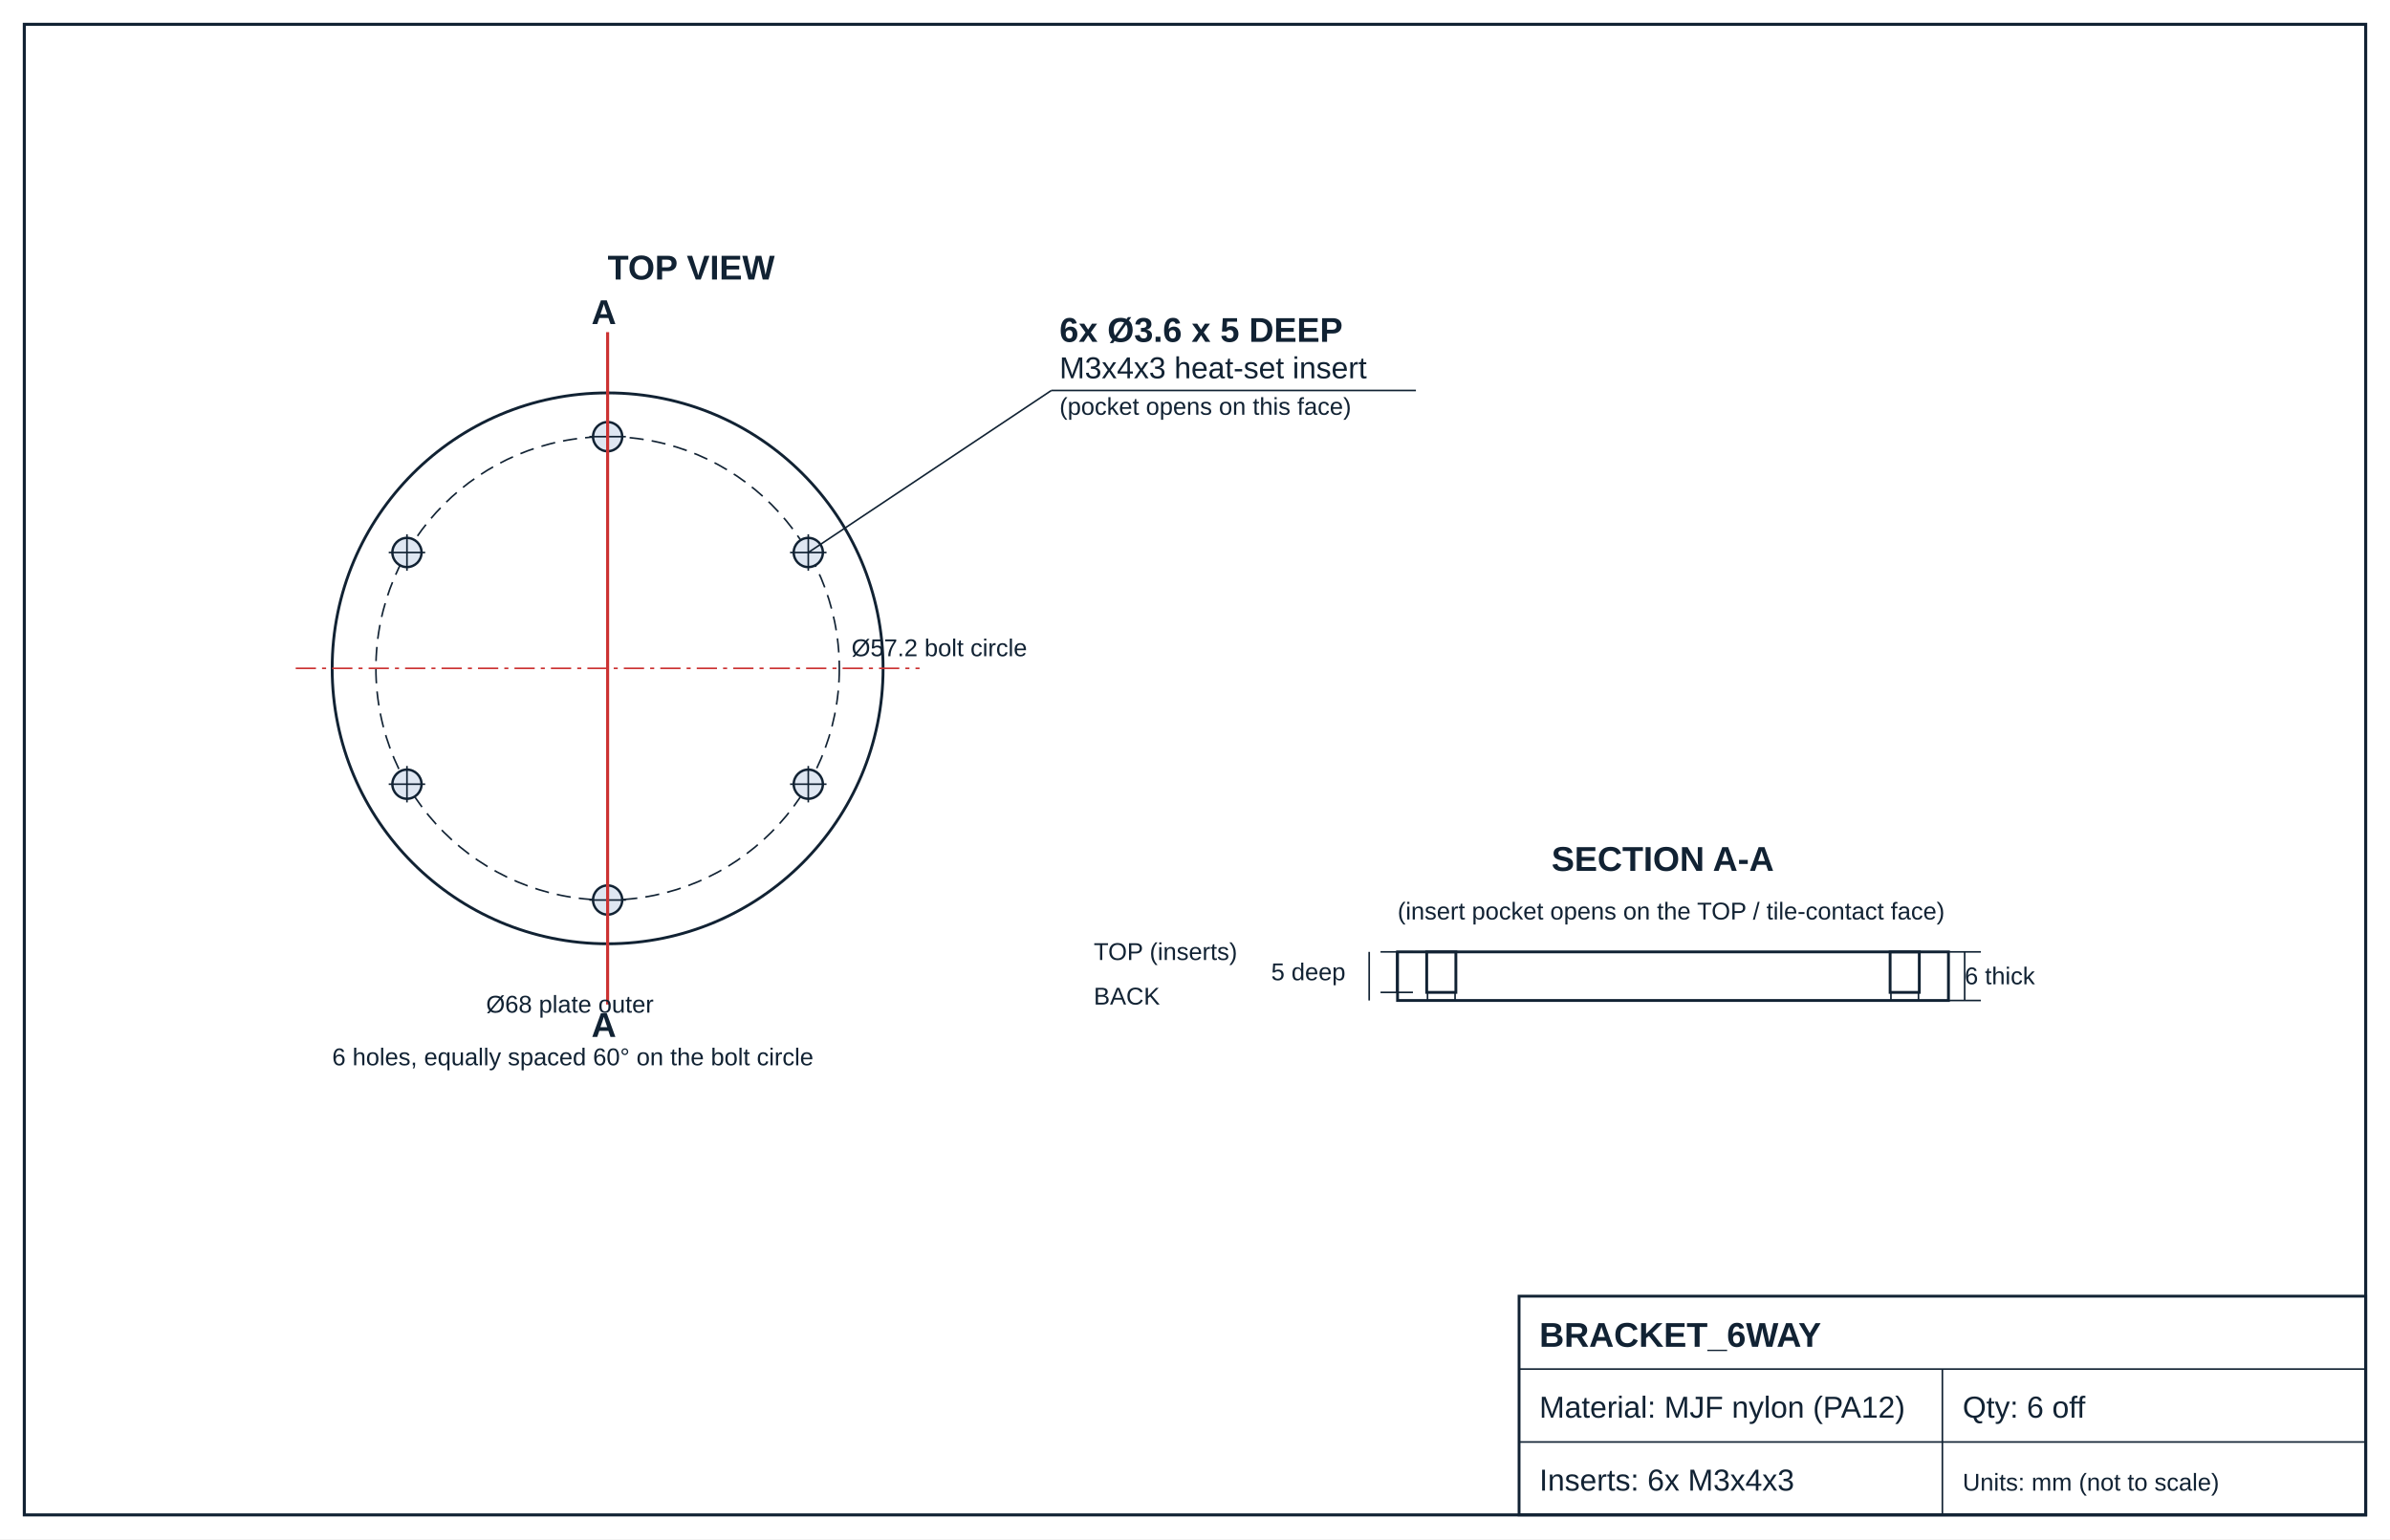
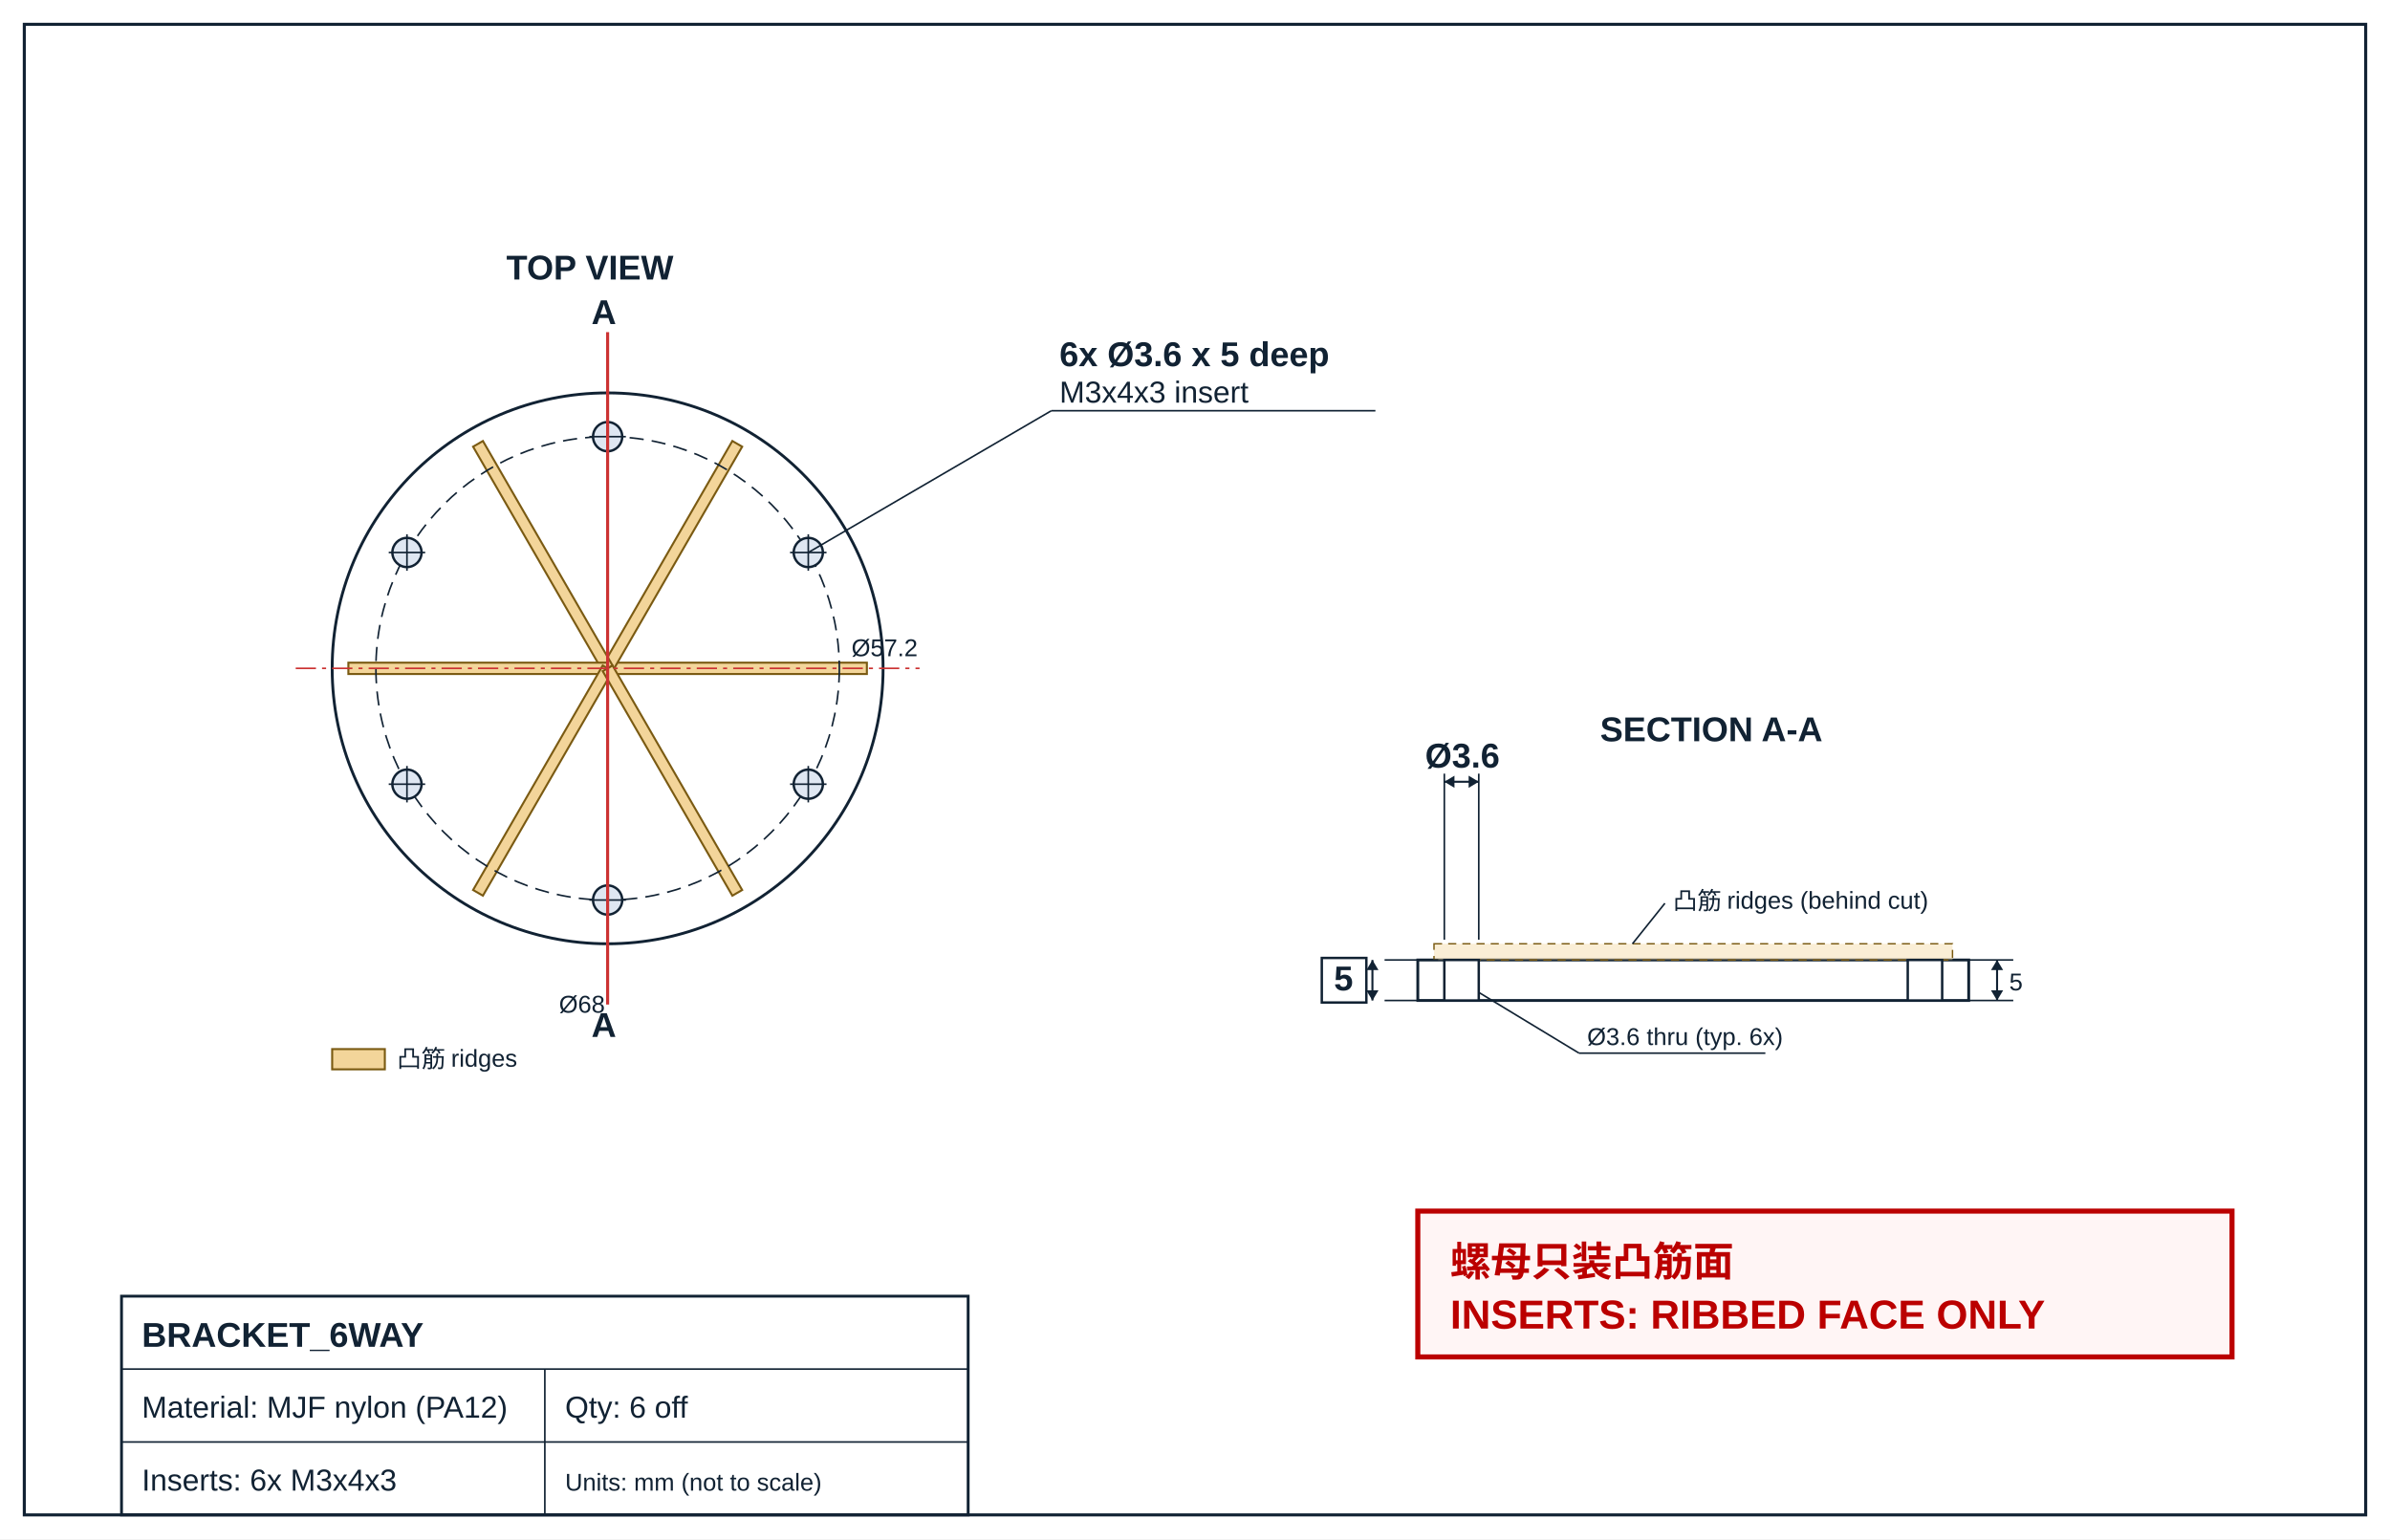
- <svg xmlns="http://www.w3.org/2000/svg" width="1180" height="760" viewBox="0 0 1180 760" font-family="Arial">
+ <svg xmlns="http://www.w3.org/2000/svg" width="1180" height="760" viewBox="0 0 1180 760" font-family="Arial,'Microsoft YaHei','SimHei',sans-serif">
+   <defs>
+     <pattern id="hatch" width="7" height="7" patternTransform="rotate(45)">
+       <line x1="0" y1="0" x2="0" y2="7" stroke="#2e8b57" stroke-width="0.9" />
+     </pattern>
+   </defs>
  <rect x="0" y="0" width="1180" height="760" fill="#fff" />
  <rect x="12" y="12" width="1156" height="736" stroke="#123" stroke-width="1.5" fill="none" />
-   <g font-family="Arial" font-size="15" fill="#123">
+   <g font-family="Arial,'Microsoft YaHei','SimHei',sans-serif" font-size="15" fill="#123">
    <circle cx="300" cy="330" r="136" stroke="#123" stroke-width="1.4" fill="none" />
+     <path d="M 300 327.2 L 428 327.2 L 428 332.8 L 300 332.8 Z" stroke="#7a5a12" stroke-width="1.0" fill="#f3d59a" />
+     <path d="M 297.575 328.6 L 361.575 217.749 L 366.425 220.549 L 302.425 331.4 Z" stroke="#7a5a12" stroke-width="1.0" fill="#f3d59a" />
+     <path d="M 297.575 331.4 L 233.575 220.549 L 238.425 217.749 L 302.425 328.6 Z" stroke="#7a5a12" stroke-width="1.0" fill="#f3d59a" />
+     <path d="M 300 332.8 L 172 332.8 L 172 327.2 L 300 327.2 Z" stroke="#7a5a12" stroke-width="1.0" fill="#f3d59a" />
+     <path d="M 302.425 331.4 L 238.425 442.251 L 233.575 439.451 L 297.575 328.6 Z" stroke="#7a5a12" stroke-width="1.0" fill="#f3d59a" />
+     <path d="M 302.425 328.6 L 366.425 439.451 L 361.575 442.251 L 297.575 331.4 Z" stroke="#7a5a12" stroke-width="1.0" fill="#f3d59a" />
    <circle cx="300" cy="330" r="114.4" stroke="#123" stroke-width="0.8" fill="none" stroke-dasharray="7 4" />
    <line x1="146" y1="330" x2="454" y2="330" stroke="#c33" stroke-width="0.8" fill="none" stroke-dasharray="10 3 2 3" />
    <line x1="300" y1="176" x2="300" y2="484" stroke="#c33" stroke-width="0.8" fill="none" stroke-dasharray="10 3 2 3" />
    <circle cx="399.073" cy="272.8" r="7.2" stroke="#123" stroke-width="1.2" fill="#dfe7f2" />
    <line x1="390.073" y1="272.8" x2="408.073" y2="272.8" stroke="#123" stroke-width="0.8" fill="none" />
    <line x1="399.073" y1="263.8" x2="399.073" y2="281.8" stroke="#123" stroke-width="0.8" fill="none" />
    <circle cx="300" cy="215.6" r="7.2" stroke="#123" stroke-width="1.2" fill="#dfe7f2" />
    <line x1="291" y1="215.6" x2="309" y2="215.6" stroke="#123" stroke-width="0.8" fill="none" />
    <line x1="300" y1="206.6" x2="300" y2="224.6" stroke="#123" stroke-width="0.8" fill="none" />
    <circle cx="200.927" cy="272.8" r="7.2" stroke="#123" stroke-width="1.2" fill="#dfe7f2" />
    <line x1="191.927" y1="272.8" x2="209.927" y2="272.8" stroke="#123" stroke-width="0.8" fill="none" />
    <line x1="200.927" y1="263.8" x2="200.927" y2="281.8" stroke="#123" stroke-width="0.8" fill="none" />
    <circle cx="200.927" cy="387.2" r="7.2" stroke="#123" stroke-width="1.2" fill="#dfe7f2" />
    <line x1="191.927" y1="387.2" x2="209.927" y2="387.2" stroke="#123" stroke-width="0.8" fill="none" />
    <line x1="200.927" y1="378.2" x2="200.927" y2="396.2" stroke="#123" stroke-width="0.8" fill="none" />
    <circle cx="300" cy="444.4" r="7.2" stroke="#123" stroke-width="1.2" fill="#dfe7f2" />
    <line x1="291" y1="444.4" x2="309" y2="444.4" stroke="#123" stroke-width="0.8" fill="none" />
    <line x1="300" y1="435.4" x2="300" y2="453.4" stroke="#123" stroke-width="0.8" fill="none" />
    <circle cx="399.073" cy="387.2" r="7.2" stroke="#123" stroke-width="1.2" fill="#dfe7f2" />
    <line x1="390.073" y1="387.2" x2="408.073" y2="387.2" stroke="#123" stroke-width="0.8" fill="none" />
    <line x1="399.073" y1="378.2" x2="399.073" y2="396.2" stroke="#123" stroke-width="0.8" fill="none" />
    <line x1="300" y1="164" x2="300" y2="496" stroke="#c33" stroke-width="1.5" fill="none" />
-     <text x="292" y="160" font-family="Arial" font-size="17" font-weight="bold" fill="#123">A</text>
-     <text x="292" y="512" font-family="Arial" font-size="17" font-weight="bold" fill="#123">A</text>
-     <text x="300" y="138" font-family="Arial" font-size="17" font-weight="bold" fill="#123">TOP VIEW</text>
-     <text x="420.4" y="324" font-family="Arial" font-size="12" fill="#123">Ø57.2 bolt circle</text>
-     <text x="240" y="500" font-family="Arial" font-size="12" fill="#123">Ø68 plate outer</text>
-     <line x1="399.073" y1="272.8" x2="519.073" y2="192.8" stroke="#123" stroke-width="0.8" fill="none" />
-     <line x1="519.073" y1="192.8" x2="699.073" y2="192.8" stroke="#123" stroke-width="0.8" fill="none" />
-     <text x="523.073" y="168.8" font-family="Arial" font-size="17" font-weight="bold" fill="#123">6x Ø3.6 x 5 DEEP</text>
-     <text x="523.073" y="186.8" font-family="Arial" font-size="15" fill="#123">M3x4x3 heat-set insert</text>
-     <text x="523.073" y="204.8" font-family="Arial" font-size="12" fill="#123">(pocket opens on this face)</text>
-     <text x="164" y="526" font-family="Arial" font-size="12" fill="#123">6 holes, equally spaced 60° on the bolt circle</text>
-     <text x="766" y="430" font-family="Arial" font-size="17" font-weight="bold" fill="#123">SECTION A-A</text>
-     <text x="690" y="454" font-family="Arial" font-size="12" fill="#123">(insert pocket opens on the TOP / tile-contact face)</text>
-     <rect x="690" y="470" width="272" height="24" stroke="#123" stroke-width="1.4" fill="none" />
-     <rect x="704.4" y="470" width="14.4" height="20" stroke="#123" stroke-width="1.4" fill="none" />
-     <rect x="704.8" y="490" width="13.6" height="4" stroke="#123" stroke-width="0.8" fill="none" />
-     <rect x="933.2" y="470" width="14.4" height="20" stroke="#123" stroke-width="1.4" fill="none" />
-     <rect x="933.6" y="490" width="13.6" height="4" stroke="#123" stroke-width="0.8" fill="none" />
-     <line x1="676" y1="470" x2="676" y2="494" stroke="#123" stroke-width="0.8" fill="none" />
-     <text x="540" y="474" font-family="Arial" font-size="12" fill="#123">TOP (inserts)</text>
-     <text x="540" y="496" font-family="Arial" font-size="12" fill="#123">BACK</text>
-     <text x="627.6" y="484" font-family="Arial" font-size="12" fill="#123">5 deep</text>
-     <line x1="681.6" y1="470" x2="697.6" y2="470" stroke="#123" stroke-width="0.8" fill="none" />
-     <line x1="681.6" y1="490" x2="697.6" y2="490" stroke="#123" stroke-width="0.8" fill="none" />
-     <line x1="689.6" y1="470" x2="689.6" y2="490" stroke="#123" stroke-width="0.8" fill="none" />
-     <text x="970" y="486" font-family="Arial" font-size="12" fill="#123">6 thick</text>
-     <line x1="962" y1="470" x2="978" y2="470" stroke="#123" stroke-width="0.8" fill="none" />
-     <line x1="962" y1="494" x2="978" y2="494" stroke="#123" stroke-width="0.8" fill="none" />
-     <line x1="970" y1="470" x2="970" y2="494" stroke="#123" stroke-width="0.8" fill="none" />
-     <rect x="750" y="640" width="418" height="108" stroke="#123" stroke-width="1.4" fill="none" />
-     <line x1="750" y1="676" x2="1168" y2="676" stroke="#123" stroke-width="0.8" fill="none" />
-     <line x1="750" y1="712" x2="1168" y2="712" stroke="#123" stroke-width="0.8" fill="none" />
-     <line x1="959" y1="676" x2="959" y2="748" stroke="#123" stroke-width="0.8" fill="none" />
-     <text x="760" y="665" font-family="Arial" font-size="17" font-weight="bold" fill="#123">BRACKET_6WAY</text>
-     <text x="760" y="700" font-family="Arial" font-size="15" fill="#123">Material:  MJF nylon (PA12)</text>
-     <text x="969" y="700" font-family="Arial" font-size="15" fill="#123">Qty:  6 off</text>
-     <text x="760" y="736" font-family="Arial" font-size="15" fill="#123">Inserts:  6x M3x4x3</text>
-     <text x="969" y="736" font-family="Arial" font-size="12" fill="#123">Units: mm   (not to scale)</text>
+     <text x="292" y="160" font-family="Arial,'Microsoft YaHei','SimHei',sans-serif" font-size="17" font-weight="bold" fill="#123">A</text>
+     <text x="292" y="512" font-family="Arial,'Microsoft YaHei','SimHei',sans-serif" font-size="17" font-weight="bold" fill="#123">A</text>
+     <text x="250" y="138" font-family="Arial,'Microsoft YaHei','SimHei',sans-serif" font-size="17" font-weight="bold" fill="#123">TOP VIEW</text>
+     <text x="420.4" y="324" font-family="Arial,'Microsoft YaHei','SimHei',sans-serif" font-size="12" fill="#123">Ø57.2</text>
+     <text x="276" y="500" font-family="Arial,'Microsoft YaHei','SimHei',sans-serif" font-size="12" fill="#123">Ø68</text>
+     <line x1="399.073" y1="272.8" x2="519.073" y2="202.8" stroke="#123" stroke-width="0.8" fill="none" />
+     <line x1="519.073" y1="202.8" x2="679.073" y2="202.8" stroke="#123" stroke-width="0.8" fill="none" />
+     <text x="523.073" y="180.8" font-family="Arial,'Microsoft YaHei','SimHei',sans-serif" font-size="17" font-weight="bold" fill="#123">6x Ø3.6 x 5 deep</text>
+     <text x="523.073" y="198.8" font-family="Arial,'Microsoft YaHei','SimHei',sans-serif" font-size="15" fill="#123">M3x4x3 insert</text>
+     <rect x="164" y="518" width="26" height="10" stroke="#7a5a12" stroke-width="1.0" fill="#f3d59a" />
+     <text x="196" y="527" font-family="Arial,'Microsoft YaHei','SimHei',sans-serif" font-size="12" fill="#123">凸筋 ridges</text>
+     <text x="790" y="366" font-family="Arial,'Microsoft YaHei','SimHei',sans-serif" font-size="17" font-weight="bold" fill="#123">SECTION A-A</text>
+     <rect x="700" y="474" width="272" height="20" fill="url(#hatch)" stroke="#123" stroke-width="1.4" />
+     <rect x="708" y="466" width="256" height="8" fill="#f3d59a" fill-opacity="0.4" stroke="#7a5a12" stroke-width="0.7" stroke-dasharray="4 3" />
+     <rect x="713.1" y="474" width="17" height="20" fill="#fff" stroke="#123" stroke-width="1.2" />
+     <rect x="941.9" y="474" width="17" height="20" fill="#fff" stroke="#123" stroke-width="1.2" />
+     <line x1="806" y1="466" x2="822" y2="446" stroke="#123" stroke-width="0.8" fill="none" />
+     <text x="826" y="449" font-family="Arial,'Microsoft YaHei','SimHei',sans-serif" font-size="12" fill="#123">凸筋 ridges (behind cut)</text>
+     <line x1="713.1" y1="464" x2="713.1" y2="382" stroke="#123" stroke-width="0.8" fill="none" />
+     <line x1="730.1" y1="464" x2="730.1" y2="382" stroke="#123" stroke-width="0.8" fill="none" />
+     <line x1="713.1" y1="386" x2="730.1" y2="386" stroke="#123" stroke-width="1" />
+     <path d="M 713.1 386 l 5 -3 l 0 6 z" fill="#123" />
+     <path d="M 730.1 386 l -5 -3 l 0 6 z" fill="#123" />
+     <text x="703.6" y="379" font-family="Arial,'Microsoft YaHei','SimHei',sans-serif" font-size="17" font-weight="bold" fill="#123">Ø3.6</text>
+     <line x1="710.1" y1="474" x2="683.6" y2="474" stroke="#123" stroke-width="0.8" fill="none" />
+     <line x1="713.1" y1="494" x2="683.6" y2="494" stroke="#123" stroke-width="0.8" fill="none" />
+     <line x1="677.6" y1="474" x2="677.6" y2="494" stroke="#123" stroke-width="1" />
+     <path d="M 677.6 474 l -3 5 l 6 0 z" fill="#123" />
+     <path d="M 677.6 494 l -3 -5 l 6 0 z" fill="#123" />
+     <rect x="652.6" y="473" width="22" height="22" fill="#fff" stroke="#123" stroke-width="1.2" />
+     <text x="658.6" y="489" font-family="Arial,'Microsoft YaHei','SimHei',sans-serif" font-size="17" font-weight="bold" fill="#123">5</text>
+     <line x1="730.1" y1="490" x2="779.6" y2="520" stroke="#123" stroke-width="0.8" fill="none" />
+     <line x1="779.6" y1="520" x2="871.6" y2="520" stroke="#123" stroke-width="0.8" fill="none" />
+     <text x="783.6" y="516" font-family="Arial,'Microsoft YaHei','SimHei',sans-serif" font-size="12" fill="#123">Ø3.6 thru (typ. 6x)</text>
+     <line x1="972" y1="474" x2="994" y2="474" stroke="#123" stroke-width="0.8" fill="none" />
+     <line x1="972" y1="494" x2="994" y2="494" stroke="#123" stroke-width="0.8" fill="none" />
+     <line x1="986" y1="474" x2="986" y2="494" stroke="#123" stroke-width="1" />
+     <path d="M 986 474 l -3 5 l 6 0 z" fill="#123" />
+     <path d="M 986 494 l -3 -5 l 6 0 z" fill="#123" />
+     <text x="992" y="489" font-family="Arial,'Microsoft YaHei','SimHei',sans-serif" font-size="12" fill="#123">5</text>
+     <rect x="700" y="598" width="402" height="72" stroke="#b00" stroke-width="2.5" fill="#fff5f5" />
+     <text x="716" y="630" font-family="Arial,'Microsoft YaHei','SimHei',sans-serif" font-size="20" font-weight="bold" fill="#b00">螺母只装凸筋面</text>
+     <text x="716" y="656" font-family="Arial,'Microsoft YaHei','SimHei',sans-serif" font-size="20" font-weight="bold" fill="#b00">INSERTS: RIBBED FACE ONLY</text>
+     <rect x="60" y="640" width="418" height="108" stroke="#123" stroke-width="1.4" fill="none" />
+     <line x1="60" y1="676" x2="478" y2="676" stroke="#123" stroke-width="0.8" fill="none" />
+     <line x1="60" y1="712" x2="478" y2="712" stroke="#123" stroke-width="0.8" fill="none" />
+     <line x1="269" y1="676" x2="269" y2="748" stroke="#123" stroke-width="0.8" fill="none" />
+     <text x="70" y="665" font-family="Arial,'Microsoft YaHei','SimHei',sans-serif" font-size="17" font-weight="bold" fill="#123">BRACKET_6WAY</text>
+     <text x="70" y="700" font-family="Arial,'Microsoft YaHei','SimHei',sans-serif" font-size="15" fill="#123">Material:  MJF nylon (PA12)</text>
+     <text x="279" y="700" font-family="Arial,'Microsoft YaHei','SimHei',sans-serif" font-size="15" fill="#123">Qty:  6 off</text>
+     <text x="70" y="736" font-family="Arial,'Microsoft YaHei','SimHei',sans-serif" font-size="15" fill="#123">Inserts:  6x M3x4x3</text>
+     <text x="279" y="736" font-family="Arial,'Microsoft YaHei','SimHei',sans-serif" font-size="12" fill="#123">Units: mm  (not to scale)</text>
  </g>
</svg>
